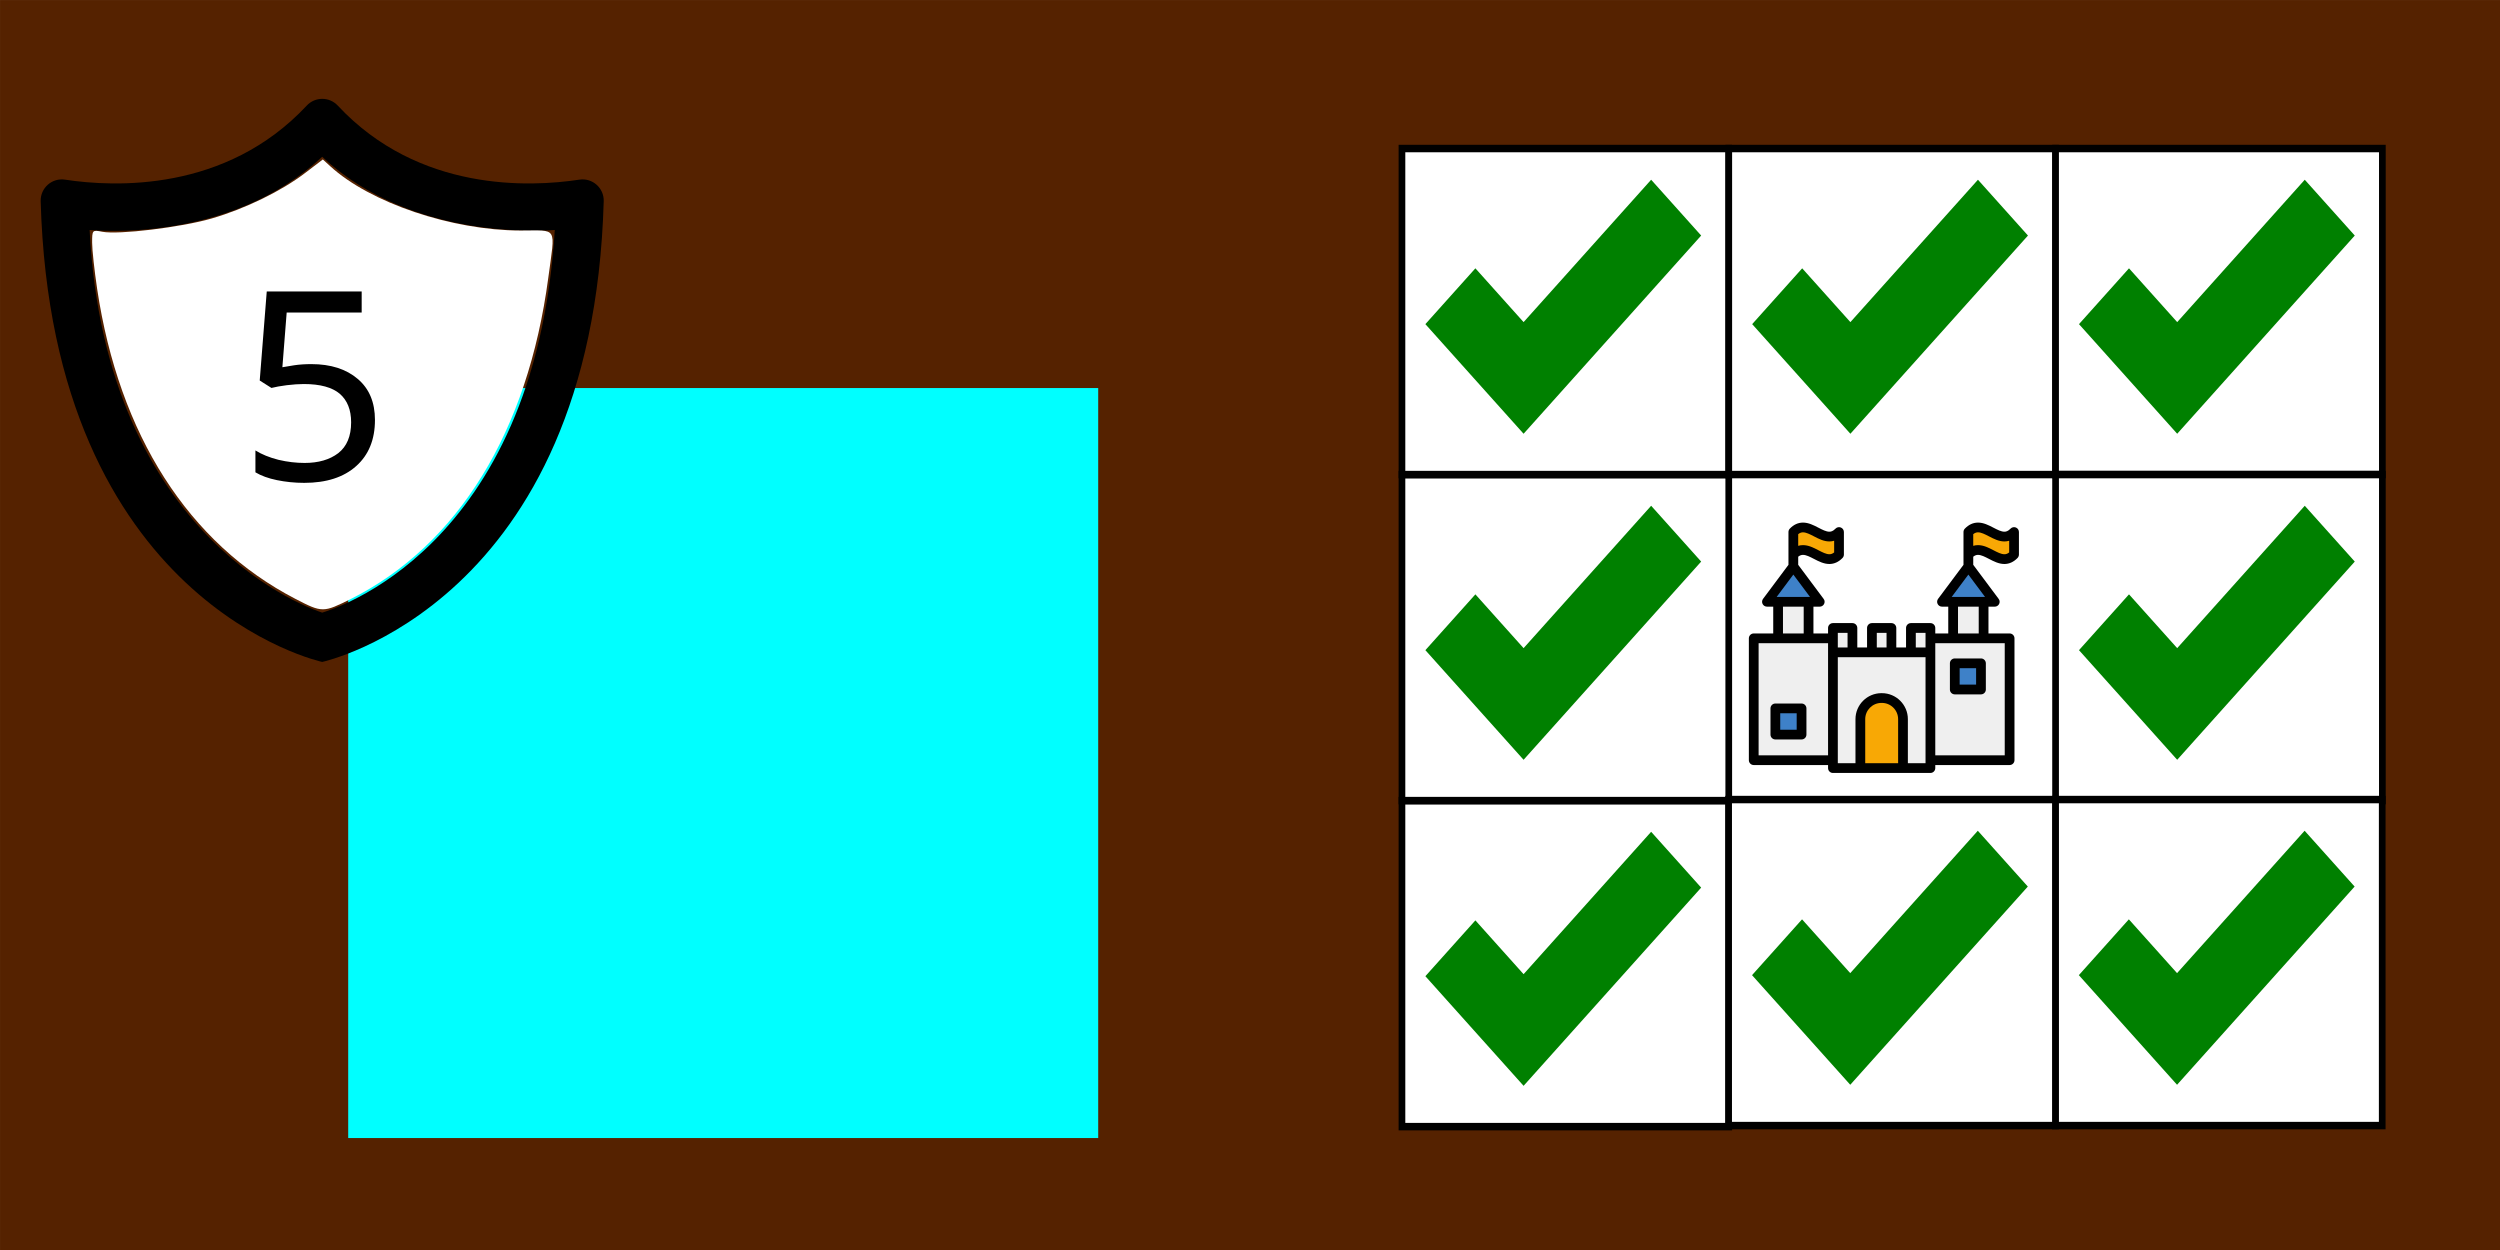
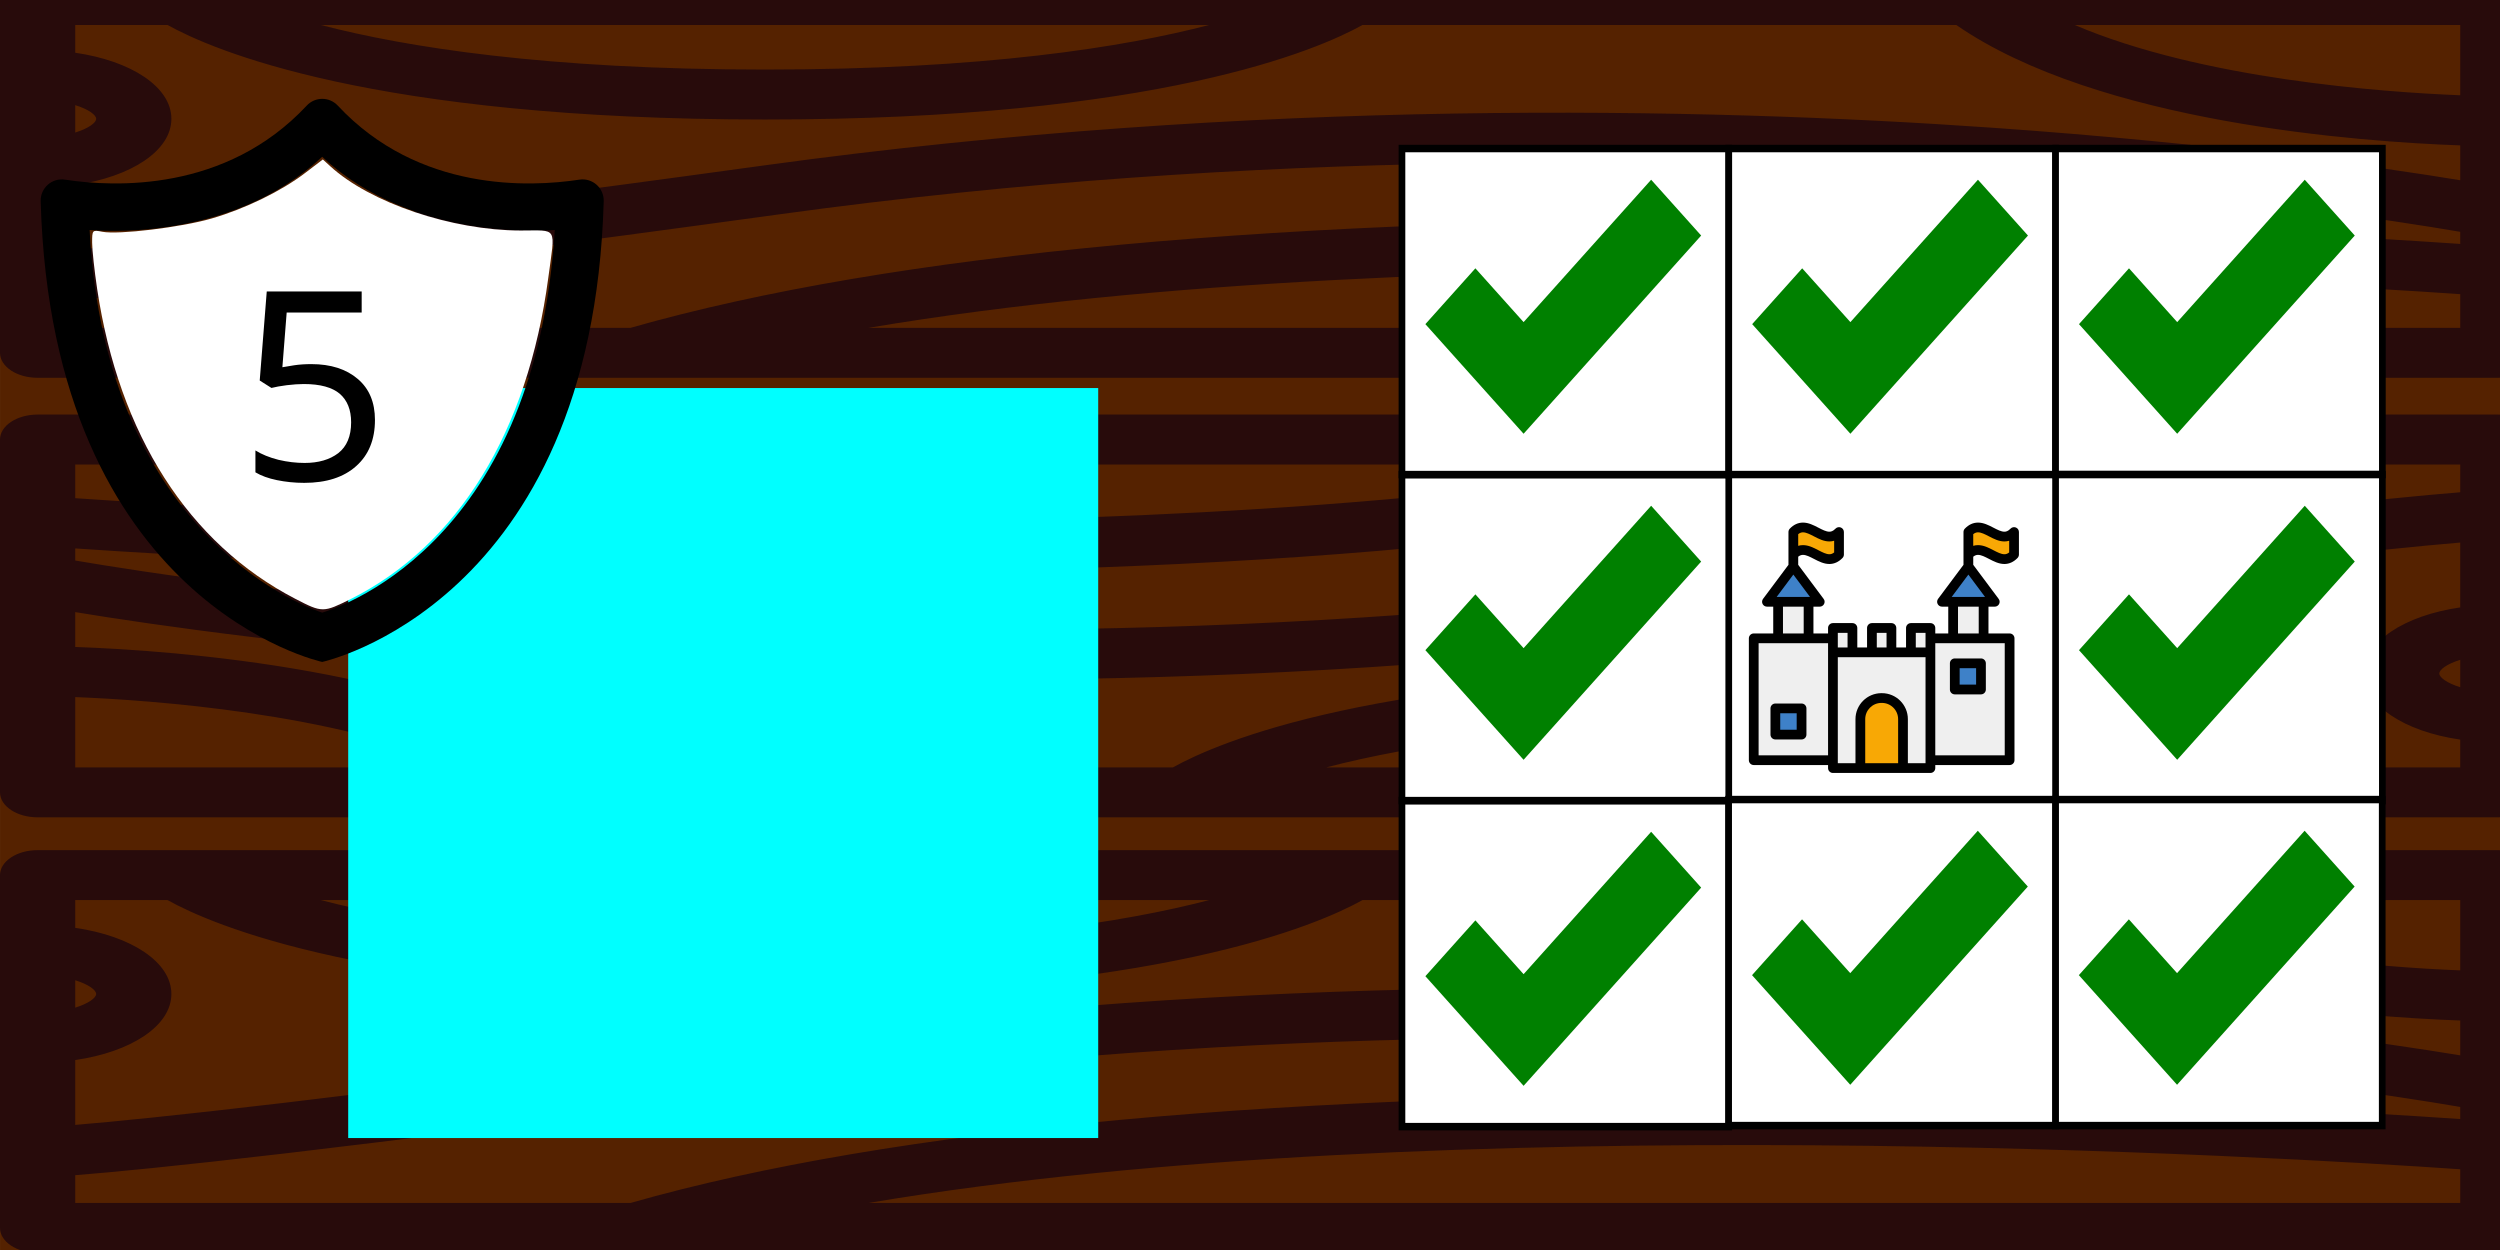
<svg xmlns="http://www.w3.org/2000/svg" viewBox="0 0 100 50" version="1.1" id="svg8">
  <defs id="defs2" />
  <g id="layer1" transform="translate(-15.76167,-6.75917)">
    <g id="g31" transform="matrix(1.403254,0,0,2.041733,-41.71221,-146.0861)" style="fill:#552200">
      <rect style="fill:#552200;stroke-width:0.188" id="rect26" width="71.263" height="24.489" x="40.958" y="74.861" />
+     </g>
+     <g id="g113" transform="matrix(0,-0.1315404,0.1980839,0,54.4515,45.1602)" style="fill:#280b0b">
+       <g id="g6" transform="translate(-150.7667,-195.3204)" style="fill:#280b0b">
+         <g id="g4" style="fill:#280b0b">
+           <path d="M 176.589,0 H 69.301 c -4.195,0 -7.595,3.401 -7.595,7.595 v 121.339 c 0,0.019 0,0.037 0,0.057 v 375.413 c 0,4.195 3.401,7.595 7.595,7.595 h 24.645 c 0.003,0 0.005,0 0.008,0 0.004,0 0.007,0 0.01,0 h 17.921 c 0.009,0 0.018,0.002 0.027,0.002 0.008,0 0.016,-0.002 0.024,-0.002 h 64.651 c 4.195,0 7.595,-3.401 7.595,-7.595 V 7.595 C 184.184,3.401 180.784,0 176.589,0 Z m -31.975,15.191 c -1.254,2.705 -2.992,4.227 -4.164,4.227 -1.172,0 -2.91,-1.521 -4.164,-4.227 z M 87.135,496.808 H 76.896 V 175.386 c 29.4,115.54 13.952,285.753 10.239,321.422 z m 18.956,-10e-4 h -3.678 c 2.044,-19.808 6.803,-72.032 7.337,-133.217 C 110.656,259.641 99.6,180.179 76.897,127.328 V 15.191 h 8.438 c 1.694,14.07 7.347,51.949 26.093,142.258 20.167,97.154 17.254,185.689 11.258,242.852 -5.117,48.793 -13.284,83.648 -16.595,96.506 z m 15.686,10e-4 c 3.852,-15.506 11.149,-48.726 15.974,-94.512 6.147,-58.331 9.151,-148.695 -11.45,-247.934 C 108.225,67.272 102.455,29.666 100.629,15.19 h 19.72 c 2.483,11.335 10.425,19.418 20.103,19.418 9.678,0 17.619,-8.081 20.102,-19.418 h 8.44 v 18.641 c -7.5,8.923 -28.748,41.217 -28.748,120.653 0,79.436 21.248,111.73 28.748,120.653 v 119.901 c -29.92,28.719 -35.558,81.953 -36.617,101.77 z m 47.217,-432.02 v 179.377 c -6.706,-17.068 -13.557,-45.35 -13.557,-89.68 -0.001,-44.351 6.857,-72.64 13.557,-89.697 z m 0.001,432.02 H 147.62 c 0.942,-15.651 4.886,-52.179 21.375,-77.863 z" id="path2" style="fill:#280b0b" />
+         </g>
+       </g>
+       <g id="g12" transform="translate(-150.7667,-195.3204)" style="fill:#280b0b">
+         <g id="g10" style="fill:#280b0b">
+           <path d="m 309.041,0 h -42.693 c -0.02,0 -0.041,0 -0.061,0 h -64.533 c -4.195,0 -7.595,3.401 -7.595,7.595 v 496.808 c 0,4.195 3.401,7.595 7.595,7.595 h 107.287 c 4.196,0 7.595,-3.401 7.595,-7.595 V 383.059 c 0,-0.016 0,-0.032 0,-0.049 V 7.595 C 316.636,3.401 313.237,0 309.041,0 Z m -99.693,15.191 h 21.375 c -0.942,15.652 -4.886,52.179 -21.375,77.863 z m 0,252.643 c 6.706,17.068 13.557,45.35 13.557,89.679 0,44.351 -6.858,72.639 -13.557,89.696 z m 24.38,228.974 c 1.254,-2.705 2.992,-4.227 4.163,-4.227 1.172,-0.001 2.91,1.521 4.164,4.227 z m 24.266,-10e-4 c -2.483,-11.335 -10.426,-19.418 -20.103,-19.418 -9.677,0 -17.619,8.082 -20.102,19.418 h -8.44 v -18.641 0 c 7.5,-8.923 28.748,-41.217 28.748,-120.652 0,-79.435 -21.248,-111.73 -28.748,-120.652 V 116.961 c 29.92,-28.718 35.56,-81.952 36.617,-101.77 h 10.6 c -3.852,15.506 -11.149,48.726 -15.975,94.512 -6.147,58.331 -9.151,148.695 11.449,247.934 18.077,87.089 23.848,124.696 25.674,139.17 z m 43.451,10e-4 h -8.438 v 0 C 291.313,482.738 285.66,444.859 266.914,354.55 246.747,257.396 249.66,168.861 255.656,111.698 260.774,62.905 268.941,28.051 272.252,15.192 h 3.677 c -2.044,19.809 -6.803,72.032 -7.337,133.217 -0.907,103.949 10.15,183.412 32.853,236.262 z m 0.001,-160.195 C 272.046,221.074 287.494,50.86 291.207,15.191 h 10.239 z" id="path8" style="fill:#280b0b" />
+         </g>
+       </g>
+       <g id="g18" transform="translate(-150.7667,-195.3204)" style="fill:#280b0b">
+         <g id="g16" style="fill:#280b0b">
+           <path d="M 442.7,0 H 335.413 c -4.196,0 -7.595,3.401 -7.595,7.595 v 121.344 c 0,0.016 0,0.032 0,0.049 v 375.416 c 0,4.195 3.4,7.595 7.595,7.595 h 24.646 c 0.003,0 0.005,0 0.008,0 0.004,0 0.007,0 0.01,0 h 17.92 c 0.009,0 0.018,0.002 0.027,0.002 0.008,0 0.016,-0.002 0.024,-0.002 H 442.7 c 4.196,0 7.595,-3.401 7.595,-7.595 V 7.595 C 450.296,3.401 446.896,0 442.7,0 Z m -31.973,15.191 c -1.254,2.705 -2.992,4.227 -4.164,4.227 -1.173,0 -2.911,-1.521 -4.164,-4.227 z m -57.48,481.617 H 343.008 V 175.386 c 29.401,115.54 13.953,285.753 10.239,321.422 z m 18.955,-10e-4 h -3.677 c 2.044,-19.808 6.803,-72.032 7.337,-133.217 0.907,-103.949 -10.151,-183.411 -32.853,-236.262 V 15.191 h 8.438 c 1.694,14.07 7.347,51.949 26.093,142.258 20.167,97.154 17.254,185.689 11.258,242.852 -5.117,48.793 -13.284,83.648 -16.596,96.506 z m 15.686,0 c 3.851,-15.506 11.149,-48.726 15.975,-94.512 C 410.01,343.964 413.014,253.6 392.414,154.361 374.337,67.273 368.565,29.667 366.74,15.191 h 19.72 c 2.483,11.335 10.426,19.418 20.103,19.418 9.677,0 17.619,-8.081 20.102,-19.418 h 8.44 v 18.641 c -7.5,8.923 -28.748,41.217 -28.748,120.653 0,79.436 21.248,111.73 28.748,120.652 v 119.901 c -29.919,28.719 -35.558,81.953 -36.617,101.77 h -10.6 z M 435.105,64.789 v 179.375 c -6.706,-17.068 -13.557,-45.35 -13.557,-89.679 0,-44.351 6.857,-72.639 13.557,-89.696 z m 10e-4,432.019 h -21.375 c 0.942,-15.651 4.886,-52.179 21.375,-77.863 z" id="path14" style="fill:#280b0b" />
+         </g>
+       </g>
    </g>
    <rect style="fill:#ffffff;stroke-width:0.259" id="rect964" width="39.212" height="38.993" x="71.845" y="12.701" />
    <g id="g645-5" transform="matrix(1.168369,0,0,1.304125,20.86068,-6.558536)">
      <g id="g4177">
        <rect style="fill:#ffffff;stroke:#000000;stroke-width:0.229;stroke-miterlimit:4;stroke-dasharray:none;stroke-opacity:1" id="rect321-6-0" width="11.188" height="10" x="43.633" y="34.768" />
        <g id="g4169">
          <g id="g4163">
            <g id="g581-36" style="fill:#008000" transform="matrix(0.01905787,0,0,0.01905787,44.43452,34.89956)">
              <g id="g579-1" style="fill:#008000">
                <polygon points="405.584,43.295 176.428,272.452 89.84,185.865 0,275.706 86.588,362.293 176.428,452.131 266.266,362.293 495.426,133.133 " id="polygon577-0" style="fill:#008000" />
              </g>
            </g>
          </g>
        </g>
      </g>
    </g>
    <g id="g645-5-8" transform="matrix(1.168369,0,0,1.304125,20.86068,-19.59978)">
      <g id="g4177-1">
        <rect style="fill:#ffffff;stroke:#000000;stroke-width:0.229;stroke-miterlimit:4;stroke-dasharray:none;stroke-opacity:1" id="rect321-6-0-0" width="11.188" height="10" x="43.633" y="34.768" />
        <g id="g4169-3">
          <g id="g4163-0">
            <g id="g581-36-4" style="fill:#008000" transform="matrix(0.01905787,0,0,0.01905787,44.43452,34.89956)">
              <g id="g579-1-4" style="fill:#008000">
                <polygon points="86.588,362.293 176.428,452.131 266.266,362.293 495.426,133.133 405.584,43.295 176.428,272.452 89.84,185.865 0,275.706 " id="polygon577-0-4" style="fill:#008000" />
              </g>
            </g>
          </g>
        </g>
      </g>
    </g>
    <g id="g645-5-4" transform="matrix(1.168369,0,0,1.304125,20.86068,-32.64103)">
      <g id="g4177-7">
        <rect style="fill:#ffffff;stroke:#000000;stroke-width:0.229;stroke-miterlimit:4;stroke-dasharray:none;stroke-opacity:1" id="rect321-6-0-6" width="11.188" height="10" x="43.633" y="34.768" />
        <g id="g4169-31">
          <g id="g4163-7">
            <g id="g581-36-5" style="fill:#008000" transform="matrix(0.01905787,0,0,0.01905787,44.43452,34.89956)">
              <g id="g579-1-9" style="fill:#008000">
                <polygon points="86.588,362.293 176.428,452.131 266.266,362.293 495.426,133.133 405.584,43.295 176.428,272.452 89.84,185.865 0,275.706 " id="polygon577-0-6" style="fill:#008000" />
              </g>
            </g>
          </g>
        </g>
      </g>
    </g>
    <g id="g645-5-4-2" transform="matrix(1.168369,0,0,1.304125,33.93292,-32.64103)">
      <g id="g4177-7-1">
        <rect style="fill:#ffffff;stroke:#000000;stroke-width:0.229;stroke-miterlimit:4;stroke-dasharray:none;stroke-opacity:1" id="rect321-6-0-6-7" width="11.188" height="10" x="43.633" y="34.768" />
        <g id="g4169-31-8">
          <g id="g4163-7-5">
            <g id="g581-36-5-7" style="fill:#008000" transform="matrix(0.01905787,0,0,0.01905787,44.43452,34.89956)">
              <g id="g579-1-9-4" style="fill:#008000">
                <polygon points="405.584,43.295 176.428,272.452 89.84,185.865 0,275.706 86.588,362.293 176.428,452.131 266.266,362.293 495.426,133.133 " id="polygon577-0-6-1" style="fill:#008000" />
              </g>
            </g>
          </g>
        </g>
      </g>
    </g>
    <g id="g645-5-4-8" transform="matrix(1.168369,0,0,1.304125,47.00515,-32.64103)">
      <g id="g4177-7-5">
        <rect style="fill:#ffffff;stroke:#000000;stroke-width:0.229;stroke-miterlimit:4;stroke-dasharray:none;stroke-opacity:1" id="rect321-6-0-6-9" width="11.188" height="10" x="43.633" y="34.768" />
        <g id="g4169-31-7">
          <g id="g4163-7-53">
            <g id="g581-36-5-8" style="fill:#008000" transform="matrix(0.01905787,0,0,0.01905787,44.43452,34.89956)">
              <g id="g579-1-9-8" style="fill:#008000">
                <polygon points="89.84,185.865 0,275.706 86.588,362.293 176.428,452.131 266.266,362.293 495.426,133.133 405.584,43.295 176.428,272.452 " id="polygon577-0-6-3" style="fill:#008000" />
              </g>
            </g>
          </g>
        </g>
      </g>
    </g>
    <g id="g645-5-4-1" transform="matrix(1.168369,0,0,1.304125,47.00515,-19.59978)">
      <g id="g4177-7-8">
        <rect style="fill:#ffffff;stroke:#000000;stroke-width:0.229;stroke-miterlimit:4;stroke-dasharray:none;stroke-opacity:1" id="rect321-6-0-6-96" width="11.188" height="10" x="43.633" y="34.768" />
        <g id="g4169-31-4">
          <g id="g4163-7-3">
            <g id="g581-36-5-3" style="fill:#008000" transform="matrix(0.01905787,0,0,0.01905787,44.43452,34.89956)">
              <g id="g579-1-9-3" style="fill:#008000">
                <polygon points="176.428,272.452 89.84,185.865 0,275.706 86.588,362.293 176.428,452.131 266.266,362.293 495.426,133.133 405.584,43.295 " id="polygon577-0-6-8" style="fill:#008000" />
              </g>
            </g>
          </g>
        </g>
      </g>
    </g>
    <g id="g645-5-4-6" transform="matrix(1.168369,0,0,1.304125,46.99947,-6.600433)">
      <g id="g4177-7-0">
        <rect style="fill:#ffffff;stroke:#000000;stroke-width:0.229;stroke-miterlimit:4;stroke-dasharray:none;stroke-opacity:1" id="rect321-6-0-6-4" width="11.188" height="10" x="43.633" y="34.768" />
        <g id="g4169-31-88">
          <g id="g4163-7-8">
            <g id="g581-36-5-9" style="fill:#008000" transform="matrix(0.01905787,0,0,0.01905787,44.43452,34.89956)">
              <g id="g579-1-9-7" style="fill:#008000">
                <polygon points="176.428,272.452 89.84,185.865 0,275.706 86.588,362.293 176.428,452.131 266.266,362.293 495.426,133.133 405.584,43.295 " id="polygon577-0-6-7" style="fill:#008000" />
              </g>
            </g>
          </g>
        </g>
      </g>
    </g>
    <g id="g645-5-4-64" transform="matrix(1.168369,0,0,1.304125,33.92724,-6.600433)">
      <g id="g4177-7-3">
        <rect style="fill:#ffffff;stroke:#000000;stroke-width:0.229;stroke-miterlimit:4;stroke-dasharray:none;stroke-opacity:1" id="rect321-6-0-6-0" width="11.188" height="10" x="43.633" y="34.768" />
        <g id="g4169-31-3">
          <g id="g4163-7-0">
            <g id="g581-36-5-92" style="fill:#008000" transform="matrix(0.01905787,0,0,0.01905787,44.43452,34.89956)">
              <g id="g579-1-9-5" style="fill:#008000">
                <polygon points="176.428,272.452 89.84,185.865 0,275.706 86.588,362.293 176.428,452.131 266.266,362.293 495.426,133.133 405.584,43.295 " id="polygon577-0-6-4" style="fill:#008000" />
              </g>
            </g>
          </g>
        </g>
      </g>
    </g>
    <g id="g1193" transform="matrix(0.02436886,0,0,0.02436886,85.71611,27.26892)">
      <path style="fill:#f8a805" d="m 137.7,38.308 c -1.793,0.538 -3.66,0.812 -5.55,0.812 -7.21,0 -14.212,-3.628 -21.649,-7.482 L 110.41,31.591 C 103.016,27.77 96.033,24.16 88.849,24.16 c -4.662,0 -8.863,1.548 -12.846,4.733 L 73,31.294 V 65.07 l 10.305,-3.099 c 1.789,-0.538 3.655,-0.812 5.544,-0.812 7.211,0 14.225,3.635 21.702,7.51 7.402,3.831 14.395,7.45 21.599,7.45 4.649,0 8.848,-1.545 12.836,-4.723 L 148,68.995 v -33.78 z" id="path1155" />
      <polygon style="fill:#3e81c8" points="73.001,88.137 29.693,146.14 116.294,146.14 " id="polygon1157" />
      <rect x="48" y="146.14" style="fill:#efefef" width="50" height="60" id="rect1159" />
      <rect x="138" y="189.14" style="fill:#efefef" width="32" height="40" id="rect1161" />
      <rect x="202" y="189.14" style="fill:#efefef" width="32" height="40" id="rect1163" />
      <rect x="266" y="189.14" style="fill:#efefef" width="32" height="40" id="rect1165" />
      <path style="fill:#f8a805" d="m 424.998,38.308 c -1.792,0.539 -3.658,0.812 -5.548,0.812 -7.21,0 -14.212,-3.628 -21.697,-7.508 -7.403,-3.832 -14.396,-7.452 -21.603,-7.452 -2.076,0 -4.007,0.295 -5.902,0.902 -2.397,0.769 -4.736,2.06 -6.953,3.837 L 360.3,31.3 v 33.769 l 10.304,-3.098 c 1.791,-0.538 3.657,-0.812 5.547,-0.812 7.21,0 14.224,3.635 21.701,7.51 7.402,3.831 14.395,7.45 21.599,7.45 4.662,0 8.863,-1.548 12.846,-4.731 l 3.004,-2.401 V 35.214 Z" id="path1167" />
      <polygon style="fill:#3e81c8" points="360.3,88.137 316.993,146.14 403.594,146.14 " id="polygon1169" />
      <rect x="335.299" y="146.14" style="fill:#efefef" width="50" height="60" id="rect1171" />
      <path style="fill:#f8a805" d="m 218.349,304.14 h -0.699 c -19.105,0 -34.649,15.544 -34.649,34.649 v 80.351 h 70 V 338.79 C 253,319.684 237.456,304.14 218.349,304.14 Z" id="path1173" />
      <rect x="298" y="206.14" style="fill:#efefef" width="130" height="200" id="rect1175" />
      <path style="fill:#efefef" d="m 138,229.14 v 190 h 45 v -80.35 c 0,-19.105 15.544,-34.649 34.649,-34.649 h 0.699 c 19.106,0 34.651,15.544 34.651,34.649 v 80.351 h 45 v -190 z" id="path1177" />
      <rect x="8" y="206.14" style="fill:#efefef" width="130" height="200" id="rect1179" />
      <rect x="43.5" y="321.14" style="fill:#3e81c8" width="43" height="43" id="rect1181" />
      <rect x="338" y="247.14" style="fill:#3e81c8" width="43" height="43" id="rect1183" />
      <g id="g1191">
        <path d="m 438.3,24.22 c -3.03,-1.22 -6.49,-0.48 -8.76,1.86 -4.3,4.46 -7.65,5.04 -10.09,5.04 -5.27,0 -11.44,-3.2 -17.97,-6.58 -7.95,-4.12 -16.17,-8.38 -25.33,-8.38 -7.98,0 -15.25,3.34 -21.61,9.92 -1.44,1.5 -2.24,3.49 -2.24,5.56 v 53.84 l -41.71,55.87 c -1.81,2.43 -2.1,5.67 -0.74,8.38 1.35,2.7 4.12,4.41 7.15,4.41 h 10.3 v 44 H 306 v -9 c 0,-4.42 -3.58,-8 -8,-8 h -32 c -4.42,0 -8,3.58 -8,8 v 32 h -16 v -32 c 0,-4.42 -3.58,-8 -8,-8 h -32 c -4.42,0 -8,3.58 -8,8 v 32 h -16 v -32 c 0,-4.42 -3.58,-8 -8,-8 h -32 c -4.42,0 -8,3.58 -8,8 v 9 h -24 v -44 h 10.3 c 0.01,0 0.01,0 0.02,0 4.42,0 8,-3.58 8,-8 0,-1.98 -0.72,-3.79 -1.91,-5.18 L 81,85.48 V 72.14 c 3.24,-2.59 5.85,-2.98 7.85,-2.98 5.26,0 11.43,3.2 17.97,6.58 7.95,4.12 16.16,8.38 25.33,8.38 7.98,0 15.25,-3.34 21.6,-9.92 1.44,-1.5 2.25,-3.49 2.25,-5.56 v -37 c 0,-3.26 -1.98,-6.2 -5.01,-7.42 -3.02,-1.22 -6.48,-0.48 -8.75,1.86 -4.3,4.46 -7.65,5.04 -10.09,5.04 -5.27,0 -11.44,-3.2 -17.97,-6.58 -7.95,-4.12 -16.17,-8.38 -25.33,-8.38 -7.99,0 -15.25,3.34 -21.61,9.92 C 65.8,27.58 65,29.57 65,31.64 v 53.84 l -41.71,55.87 c -1.82,2.43 -2.1,5.67 -0.75,8.38 1.36,2.7 4.13,4.41 7.16,4.41 H 40 v 44 H 8 c -4.42,0 -8,3.58 -8,8 v 200 c 0,4.42 3.58,8 8,8 h 122 v 5 c 0,4.42 3.58,8 8,8 h 160 c 4.42,0 8,-3.58 8,-8 v -5 h 122 c 4.42,0 8,-3.58 8,-8 v -200 c 0,-4.42 -3.58,-8 -8,-8 h -34.7 v -44 h 10.3 c 0.01,0 0.01,0 0.02,0 4.42,0 8,-3.58 8,-8 0,-1.98 -0.72,-3.79 -1.91,-5.18 L 368.3,85.48 V 72.14 c 3.24,-2.59 5.85,-2.98 7.85,-2.98 5.27,0 11.44,3.2 17.97,6.58 7.95,4.12 16.16,8.38 25.33,8.38 7.98,0 15.25,-3.34 21.61,-9.92 1.43,-1.5 2.24,-3.49 2.24,-5.56 v -37 c 0,-3.26 -1.98,-6.2 -5,-7.42 z M 81,35.14 c 3.24,-2.59 5.85,-2.98 7.85,-2.98 5.26,0 11.43,3.2 17.97,6.58 7.95,4.12 16.16,8.38 25.33,8.38 2.7,0 5.32,-0.39 7.85,-1.15 v 19.17 c -3.25,2.59 -5.85,2.98 -7.85,2.98 -5.27,0 -11.44,-3.2 -17.97,-6.58 -7.95,-4.12 -16.17,-8.38 -25.33,-8.38 -2.7,0 -5.32,0.39 -7.85,1.15 0,0 0,-19.17 0,-19.17 z m -8,66.37 27.34,36.63 H 45.65 Z m 17,52.63 v 44 H 56 v -44 z m 40,244 H 16 v -184 h 114 z m 80,-201 h 16 v 24 h -16 z m -64,0 h 16 v 24 h -16 z m 99,214 h -54 v -72.35 c 0,-14.69 11.95,-26.65 26.65,-26.65 h 0.7 c 14.691,0 26.65,11.96 26.65,26.65 z m 45,0 h -29 v -72.35 c 0,-23.52 -19.14,-42.65 -42.65,-42.65 h -0.7 c -23.52,0 -42.65,19.13 -42.65,42.65 v 72.35 h -29 v -174 h 144 z m 0,-190 h -16 v -24 h 16 z m 130,-7 v 184 H 306 v -184 z m -76.7,-16 v -44 h 34 v 44 z m 44.34,-60 h -54.69 l 27.35,-36.63 z m 39.66,-73 c -3.24,2.59 -5.85,2.98 -7.85,2.98 -5.27,0 -11.44,-3.2 -17.97,-6.58 -7.95,-4.12 -16.17,-8.38 -25.33,-8.38 -2.7,0 -5.32,0.39 -7.85,1.15 V 35.14 c 1.62,-1.3 3.08,-2.04 4.39,-2.46 1.31,-0.42 2.46,-0.52 3.46,-0.52 5.27,0 11.44,3.2 17.97,6.58 7.95,4.12 16.16,8.38 25.33,8.38 2.7,0 5.32,-0.39 7.85,-1.15 z" id="path1185" />
        <path d="m 86.5,313.14 h -43 c -4.42,0 -8,3.58 -8,8 v 43 c 0,4.42 3.58,8 8,8 h 43 c 4.42,0 8,-3.58 8,-8 v -43 c 0,-4.42 -3.58,-8 -8,-8 z m -8,43 h -27 v -27 h 27 z" id="path1187" />
        <path d="m 381,239.14 h -43 c -4.42,0 -8,3.58 -8,8 v 43 c 0,4.42 3.58,8 8,8 h 43 c 4.42,0 8,-3.58 8,-8 v -43 c 0,-4.42 -3.58,-8 -8,-8 z m -8,43 h -27 v -27 h 27 z" id="path1189" />
      </g>
    </g>
    <rect style="fill:#00ffff;stroke-width:0.265" id="rect970" width="30" height="30" x="29.69" y="22.281" />
    <g id="g1516" transform="translate(-1.040828,-9.250455)">
      <g id="g71" transform="translate(1.060025,4.298518)">
        <g id="g419" transform="matrix(0.04596369,0,0,0.04596369,16.86357,15.1608)">
          <g id="g417">
            <path d="m 256,458.1 c -5.9,-2 -188.4,-60.9 -202.4,-333 7,0.5 122.3,11.2 202.4,-63.7 78.9,73.8 195.4,64.1 202.4,63.7 -17.2,280.2 -196.5,331 -202.4,333 z M 479.7,81.3 C 437,87.8 340,92.3 269.6,16.9 262.3,9 249.8,9 242.5,16.9 172,92.3 75,87.8 32.3,81.3 20.9,79.5 10.7,88.5 11,100 c 9.9,350.5 245,401 245,401 0,0 235.1,-50.4 245,-401 0.3,-11.5 -9.9,-20.5 -21.3,-18.7 z" id="path415" />
          </g>
        </g>
        <path style="fill:#ffffff;stroke-width:0.134" d="m 27.561,35.667 c -4.275,-2.214 -7.056,-6.559 -7.932,-12.395 -0.11,-0.735 -0.201,-1.569 -0.201,-1.854 -7.68e-4,-0.505 0.009,-0.516 0.403,-0.437 0.64,0.128 3.158,-0.176 4.374,-0.529 1.342,-0.389 2.789,-1.094 3.745,-1.824 l 0.706,-0.539 0.297,0.272 c 1.594,1.462 4.869,2.568 7.613,2.571 1.509,0.002 1.388,-0.206 1.108,1.891 -0.819,6.15 -3.611,10.694 -7.89,12.842 -1.109,0.557 -1.152,0.557 -2.223,0.002 z" id="path476" />
      </g>
      <text xml:space="preserve" style="font-style:normal;font-weight:normal;font-size:10.583px;line-height:1.25;font-family:sans-serif;fill:#000000;fill-opacity:1;stroke:none;stroke-width:0.265" x="26.349" y="35.216" id="text962">
        <tspan id="tspan960" x="26.349" y="35.216" style="stroke-width:0.265">5</tspan>
      </text>
    </g>
    <g id="g1223" transform="matrix(0.05847065,0,0,0.05847065,32.2487,25.34699)" />
    <g id="g1221" transform="matrix(0.05847065,0,0,0.05847065,32.2487,25.34699)" />
    <g id="g1219" transform="matrix(0.05847065,0,0,0.05847065,32.2487,25.34699)" />
    <g id="g1217" transform="matrix(0.05847065,0,0,0.05847065,32.2487,25.34699)" />
    <g id="g1215" transform="matrix(0.05847065,0,0,0.05847065,32.2487,25.34699)" />
    <g id="g1213" transform="matrix(0.05847065,0,0,0.05847065,32.2487,25.34699)" />
    <g id="g1211" transform="matrix(0.05847065,0,0,0.05847065,32.2487,25.34699)" />
    <g id="g1209" transform="matrix(0.05847065,0,0,0.05847065,32.2487,25.34699)" />
    <g id="g1207" transform="matrix(0.05847065,0,0,0.05847065,32.2487,25.34699)" />
    <g id="g1205" transform="matrix(0.05847065,0,0,0.05847065,32.2487,25.34699)" />
    <g id="g1203" transform="matrix(0.05847065,0,0,0.05847065,32.2487,25.34699)" />
    <g id="g1201" transform="matrix(0.05847065,0,0,0.05847065,32.2487,25.34699)" />
    <g id="g1199" transform="matrix(0.05847065,0,0,0.05847065,32.2487,25.34699)" />
    <g id="g1197" transform="matrix(0.05847065,0,0,0.05847065,32.2487,25.34699)" />
    <g id="g1195" transform="matrix(0.05847065,0,0,0.05847065,32.2487,25.34699)" />
    <g id="g1615" transform="matrix(0.02004772,0,0,0.02004772,88.6036,34.64285)" />
    <g id="g1617" transform="matrix(0.02004772,0,0,0.02004772,88.6036,34.64285)" />
    <g id="g1619" transform="matrix(0.02004772,0,0,0.02004772,88.6036,34.64285)" />
    <g id="g1621" transform="matrix(0.02004772,0,0,0.02004772,88.6036,34.64285)" />
    <g id="g1623" transform="matrix(0.02004772,0,0,0.02004772,88.6036,34.64285)" />
    <g id="g1625" transform="matrix(0.02004772,0,0,0.02004772,88.6036,34.64285)" />
    <g id="g1627" transform="matrix(0.02004772,0,0,0.02004772,88.6036,34.64285)" />
    <g id="g1629" transform="matrix(0.02004772,0,0,0.02004772,88.6036,34.64285)" />
    <g id="g1631" transform="matrix(0.02004772,0,0,0.02004772,88.6036,34.64285)" />
    <g id="g1633" transform="matrix(0.02004772,0,0,0.02004772,88.6036,34.64285)" />
    <g id="g1635" transform="matrix(0.02004772,0,0,0.02004772,88.6036,34.64285)" />
    <g id="g1637" transform="matrix(0.02004772,0,0,0.02004772,88.6036,34.64285)" />
    <g id="g1639" transform="matrix(0.02004772,0,0,0.02004772,88.6036,34.64285)" />
    <g id="g1641" transform="matrix(0.02004772,0,0,0.02004772,88.6036,34.64285)" />
    <g id="g1643" transform="matrix(0.02004772,0,0,0.02004772,88.6036,34.64285)" />
  </g>
</svg>
